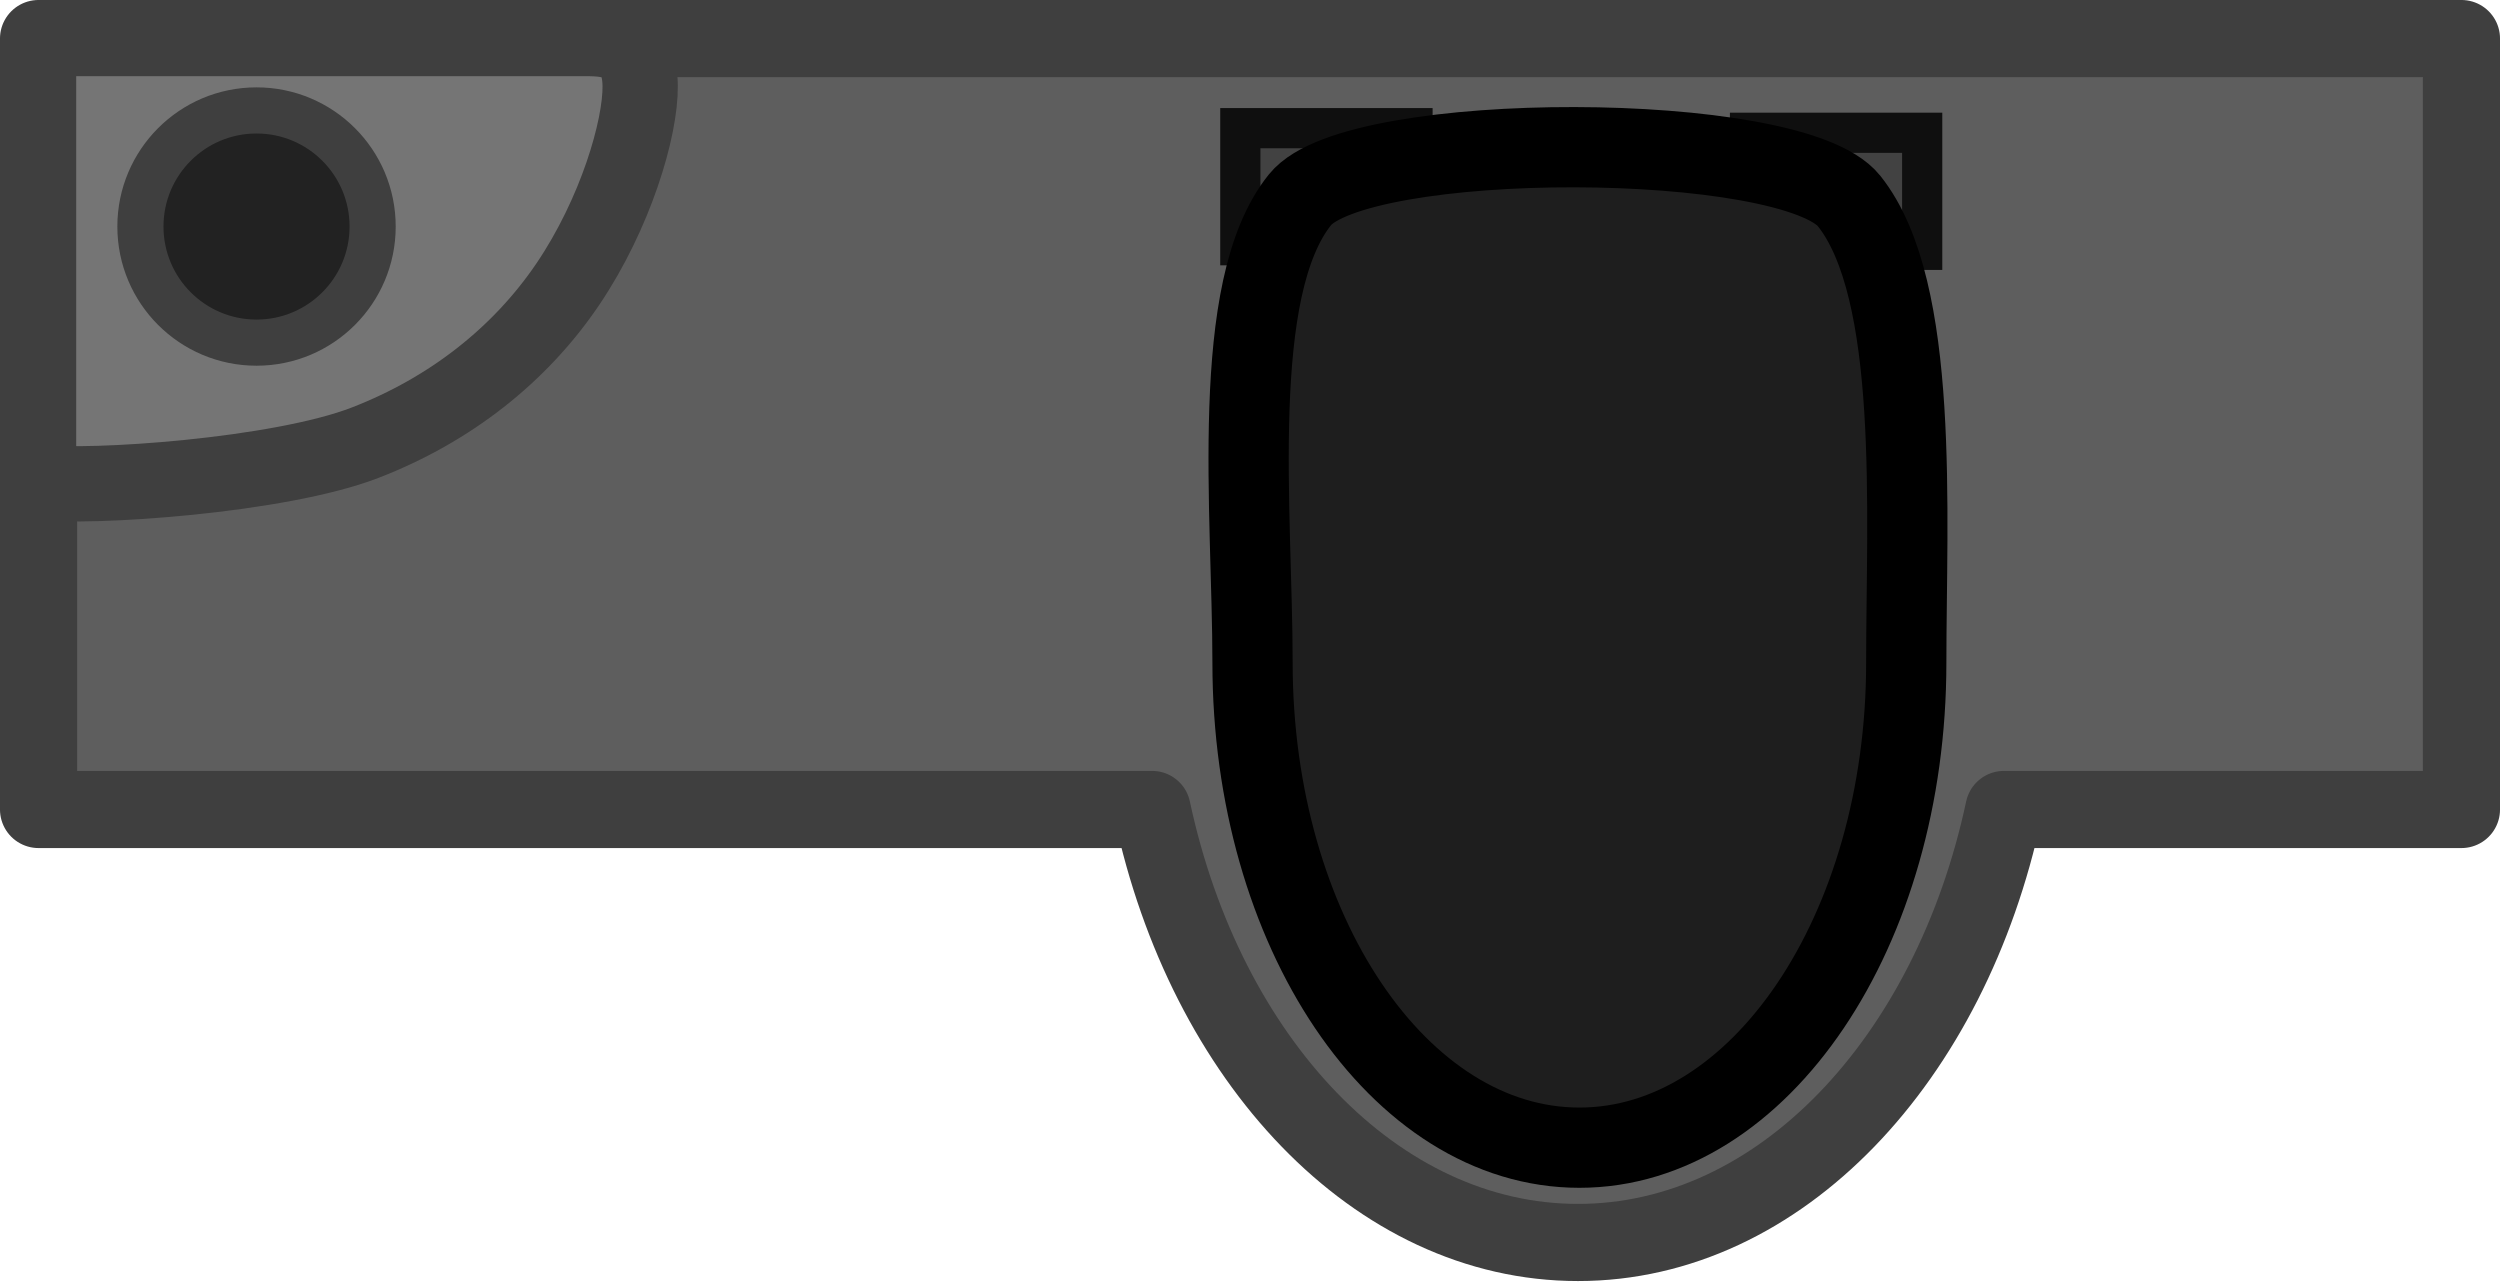
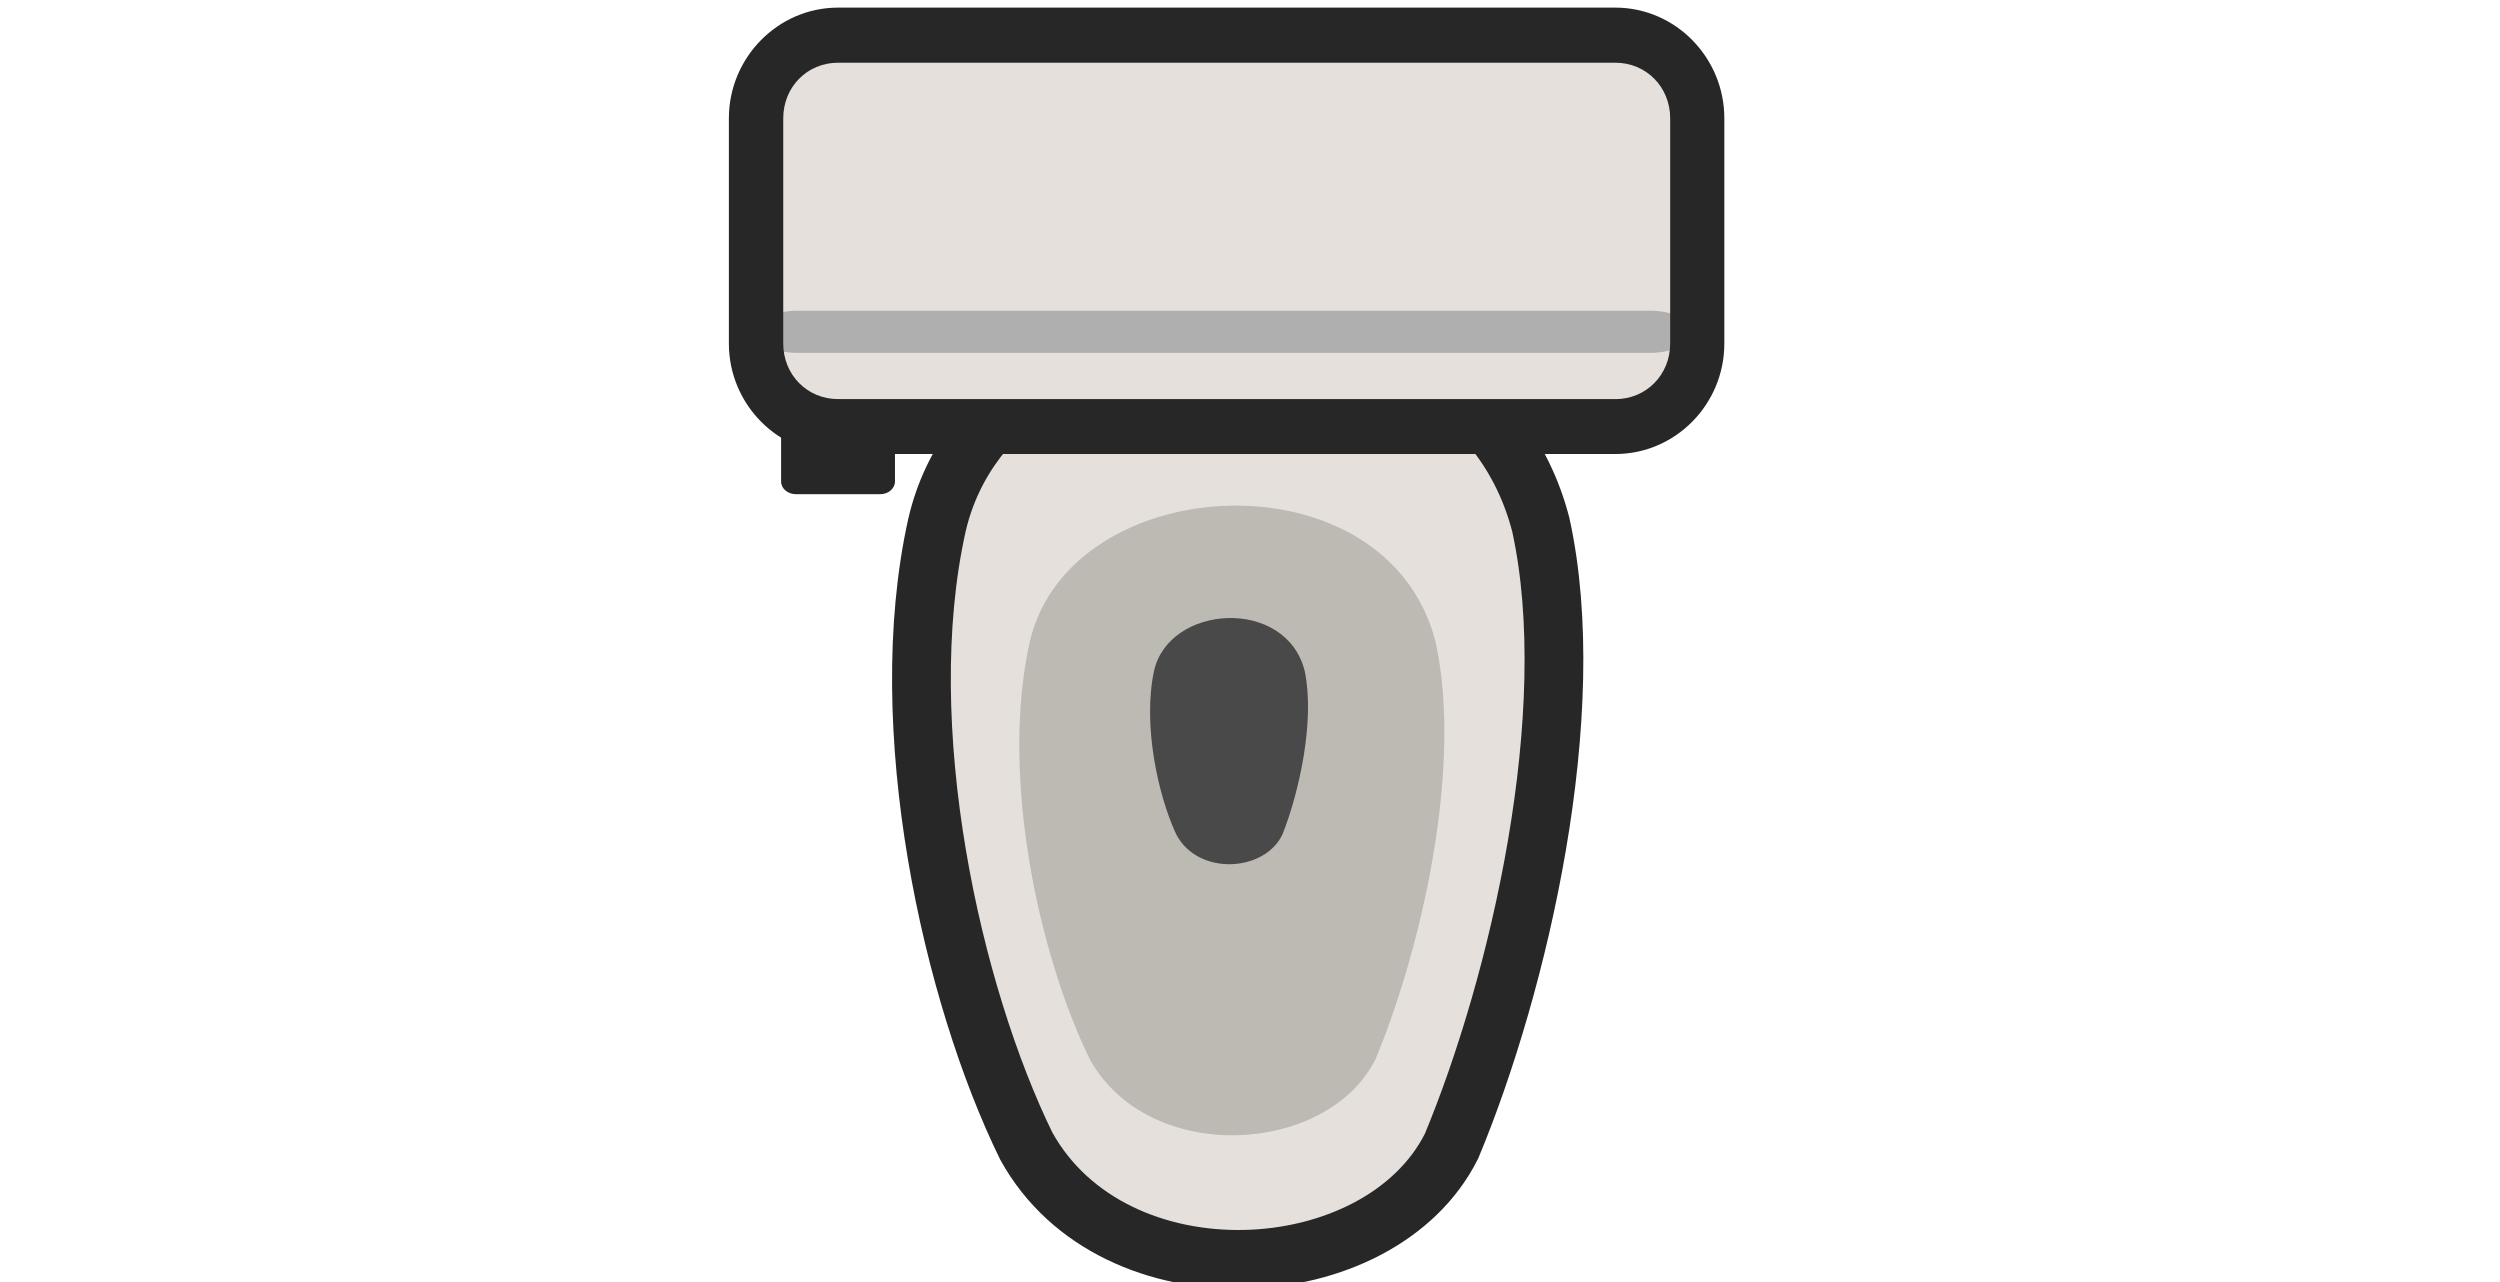
<svg xmlns="http://www.w3.org/2000/svg" height="35.152mm" viewBox="0 0 68.599 35.152" width="68.599mm" version="1.1" id="svg11">
  <defs id="defs11" />
  <radialGradient id="a" cx="131.745" cy="131.652" gradientUnits="userSpaceOnUse" r="29.145">
    <stop offset="0" stop-color="#373d73" id="stop1" />
    <stop offset="1" stop-color="#161d31" id="stop2" />
  </radialGradient>
-   <path id="path2" style="fill:#5e5e5e;stroke:#3f3f3f;stroke-width:2.117;stroke-miterlimit:10;stroke-dasharray:none;stroke-opacity:1;stroke-linecap:round;stroke-linejoin:round" d="M 1.058,1.058 V 22.212 H 31.614 c 1.466,6.863 6.143,11.881 11.686,11.881 5.544,0 10.221,-5.019 11.686,-11.881 H 67.541 V 1.058 Z" />
-   <path d="M 1.058,1.058 H 16.117 c 0.706,0 1.433,0.117 1.449,1.291 0.016,1.174 -0.679,3.517 -1.984,5.447 -1.305,1.93 -3.219,3.445 -5.567,4.353 -2.348,0.908 -7.555,1.263 -8.957,1.081 z" fill="#757575" stroke="#3f3f3f" stroke-linecap="round" stroke-linejoin="round" stroke-width="2.066" id="path7" style="stroke-miterlimit:10" />
-   <path d="m 3.853,6.216 c 0,-1.759 1.426,-3.186 3.186,-3.186 1.759,0 3.186,1.426 3.186,3.186 0,1.759 -1.426,3.186 -3.186,3.186 -1.759,0 -3.186,-1.426 -3.186,-3.186 z" fill="#222222" stroke="#3f3f3f" stroke-linecap="round" stroke-linejoin="round" stroke-width="1.266" id="path8" style="stroke-miterlimit:10" />
-   <path d="M 34.034,6.729 V 3.517 h 4.725 v 3.213 z" fill="#424242" stroke="#000" stroke-width="1.103" id="path9" style="stroke:#0f0f0f;stroke-miterlimit:10;stroke-opacity:1" />
-   <path d="M 48.019,6.855 V 3.643 h 4.725 v 3.213 z" fill="#424242" stroke="#000" stroke-width="1.103" id="path10" style="stroke:#0f0f0f;stroke-miterlimit:10;stroke-opacity:1" />
-   <path d="m 52.307,18.186 c 0,7.349 -4.015,13.306 -8.969,13.306 -4.953,0 -8.969,-5.957 -8.969,-13.306 0,-4.099 -0.662,-10.265 1.303,-12.706 1.557,-1.935 13.505,-1.92 15.067,0.036 1.948,2.441 1.568,8.591 1.568,12.67 z" fill="#1e1e1e" stroke="#000000" stroke-width="2.202" id="path11-6" />
+   <path id="rect6498-3-5-6-8" d="m 25.711,14.403 c -1.242,5.564 0.421,12.902 2.45,17.045 2.403,4.35 9.698,3.935 11.669,0 1.854,-4.455 3.58,-11.894 2.45,-17.045 -2.001,-7.771 -14.939,-7.047 -16.569,0 z" style="fill:#e5e0db;fill-opacity:1;fill-rule:nonzero;stroke:#272727;stroke-width:1.612;stroke-linecap:round;stroke-linejoin:miter;stroke-miterlimit:4;stroke-dasharray:none;stroke-dashoffset:0;stroke-opacity:1;paint-order:normal" />
+   <path style="color:#000000;fill:#e5e0db;stroke-width:1.499;stroke-linecap:round;stroke-linejoin:round" d="M 44.325,11.705 H 22.992 c -1.245,0 -2.248,-1.017 -2.248,-2.28 V 3.245 c 0,-1.263 1.002,-2.28 2.248,-2.28 h 21.333 c 1.245,0 2.248,1.017 2.248,2.28 v 6.181 c 0,1.263 -1.002,2.28 -2.248,2.28 z" id="path9514-6" />
+   <path id="rect6498-3-5-5" d="m 28.256,17.61 c -0.835,3.739 0.283,8.67 1.647,11.453 1.615,2.923 6.516,2.644 7.841,0 1.246,-2.994 2.406,-7.992 1.647,-11.453 -1.344,-5.222 -10.039,-4.735 -11.134,0 z" style="fill:#bdb9b3;fill-opacity:1;fill-rule:nonzero;stroke:none;stroke-width:2.46;stroke-linecap:round;stroke-linejoin:miter;stroke-miterlimit:4;stroke-dasharray:none;stroke-dashoffset:0;stroke-opacity:1;paint-order:stroke fill markers" />
+   <path id="rect6498-3-9-5-1" d="m 31.664,18.419 c -0.31,1.462 0.105,3.39 0.612,4.478 0.6,1.143 2.422,1.034 2.914,0 0.463,-1.17 0.894,-3.125 0.612,-4.478 -0.5,-2.042 -3.731,-1.851 -4.138,0 z" style="fill:#494949;fill-opacity:1;fill-rule:nonzero;stroke:none;stroke-width:0.938;stroke-linecap:round;stroke-linejoin:miter;stroke-miterlimit:4;stroke-dasharray:none;stroke-dashoffset:0;stroke-opacity:1;paint-order:stroke fill markers" />
+   <rect ry="0.348" rx="0.404" y="-13.56" x="-24.558" height="1.932" width="3.125" id="rect6547-2-5" style="fill:#272727;fill-opacity:1;fill-rule:nonzero;stroke:none;stroke-width:4.635;stroke-linecap:round;stroke-linejoin:round;stroke-miterlimit:4;stroke-dasharray:none;stroke-dashoffset:0;stroke-opacity:1;paint-order:stroke fill markers" transform="scale(-1)" />
+   <rect style="fill:#afafaf;fill-opacity:1;stroke:none;stroke-width:1.502;stroke-linecap:round;stroke-linejoin:round;stroke-dasharray:none;stroke-opacity:1;paint-order:normal" id="rect3077-2" width="25.676" height="1.157" x="-46.42" y="-9.683" rx="1.141" ry="1.157" transform="scale(-1)" />
+   <path style="color:#000000;fill:#272727;fill-opacity:1;stroke-width:1.612;stroke-linecap:round;stroke-linejoin:round;stroke-miterlimit:4;stroke-dasharray:none" d="m 44.326,12.458 c 1.645,0 2.989,-1.363 2.989,-3.031 V 3.246 c 0,-1.668 -1.344,-3.037 -2.989,-3.037 H 22.995 C 21.35,0.208 20,1.578 20,3.246 v 6.181 c 0,1.668 1.35,3.031 2.995,3.031 z m 0,-1.507 H 22.995 c -0.846,0 -1.503,-0.667 -1.503,-1.525 V 3.246 c 0,-0.858 0.657,-1.525 1.503,-1.525 h 21.331 c 0.846,0 1.503,0.667 1.503,1.525 v 6.181 c 0,0.858 -0.658,1.525 -1.503,1.525 z" id="path9516-8" />
</svg>
